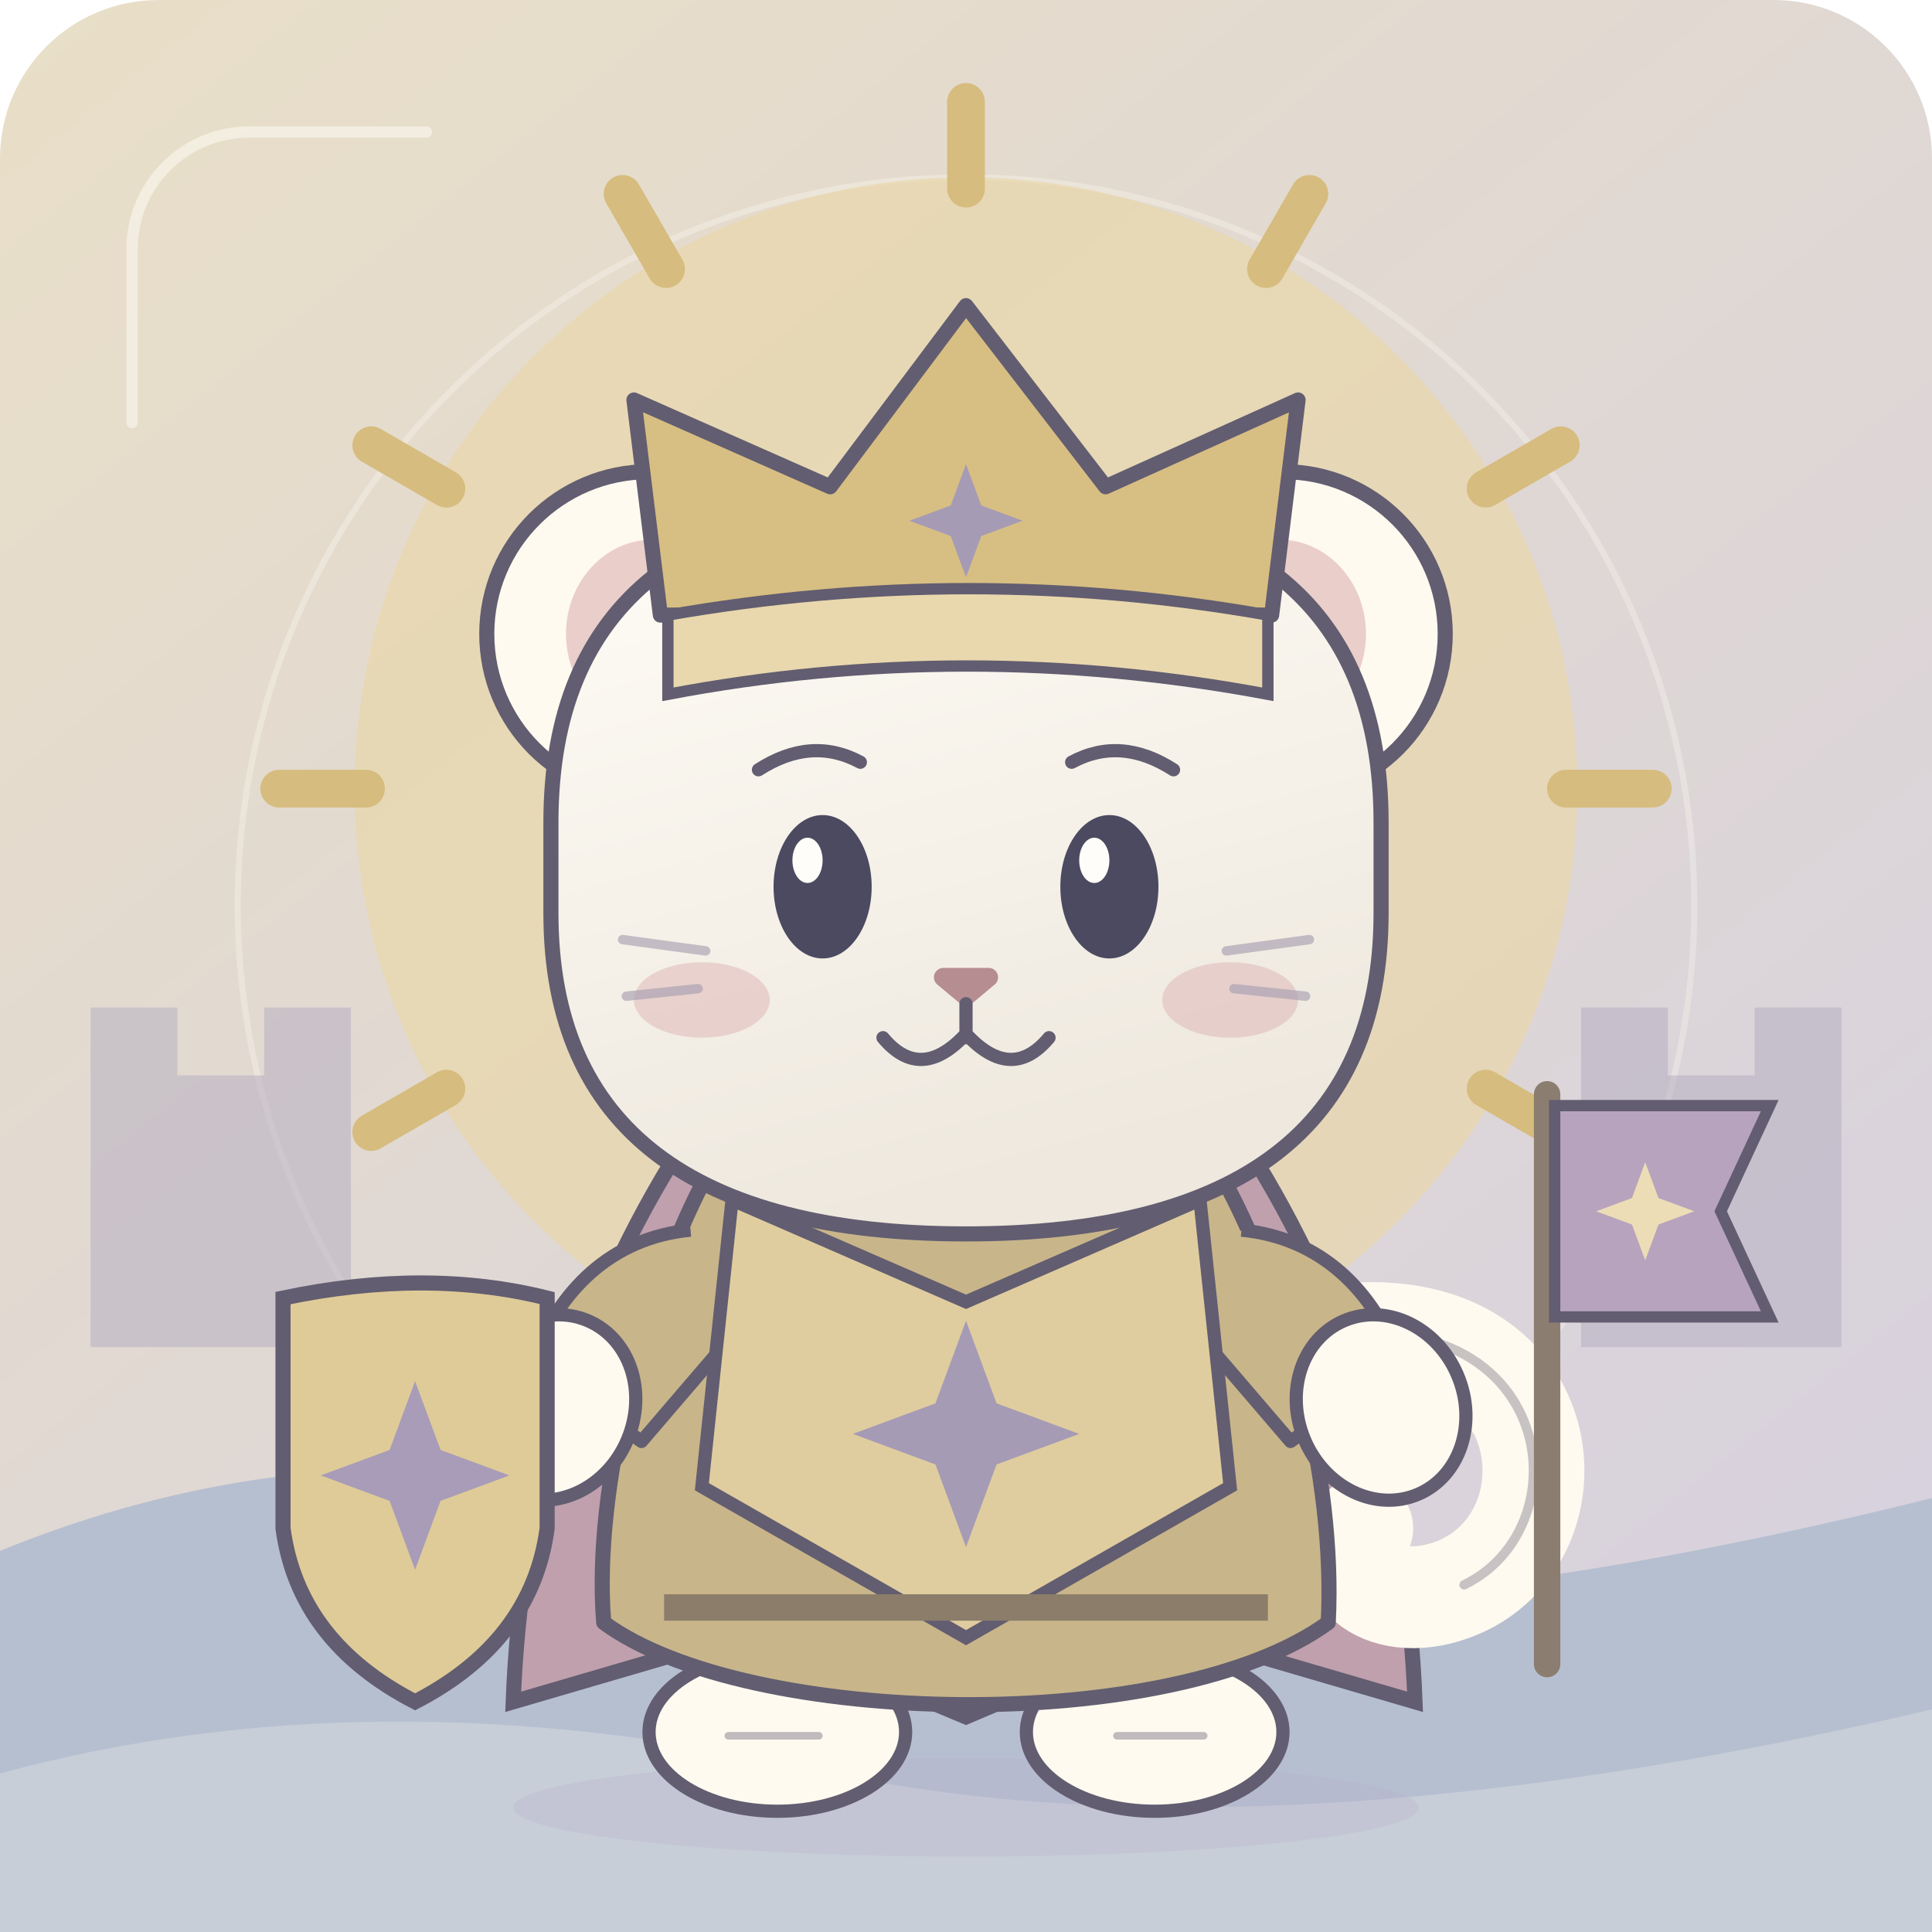
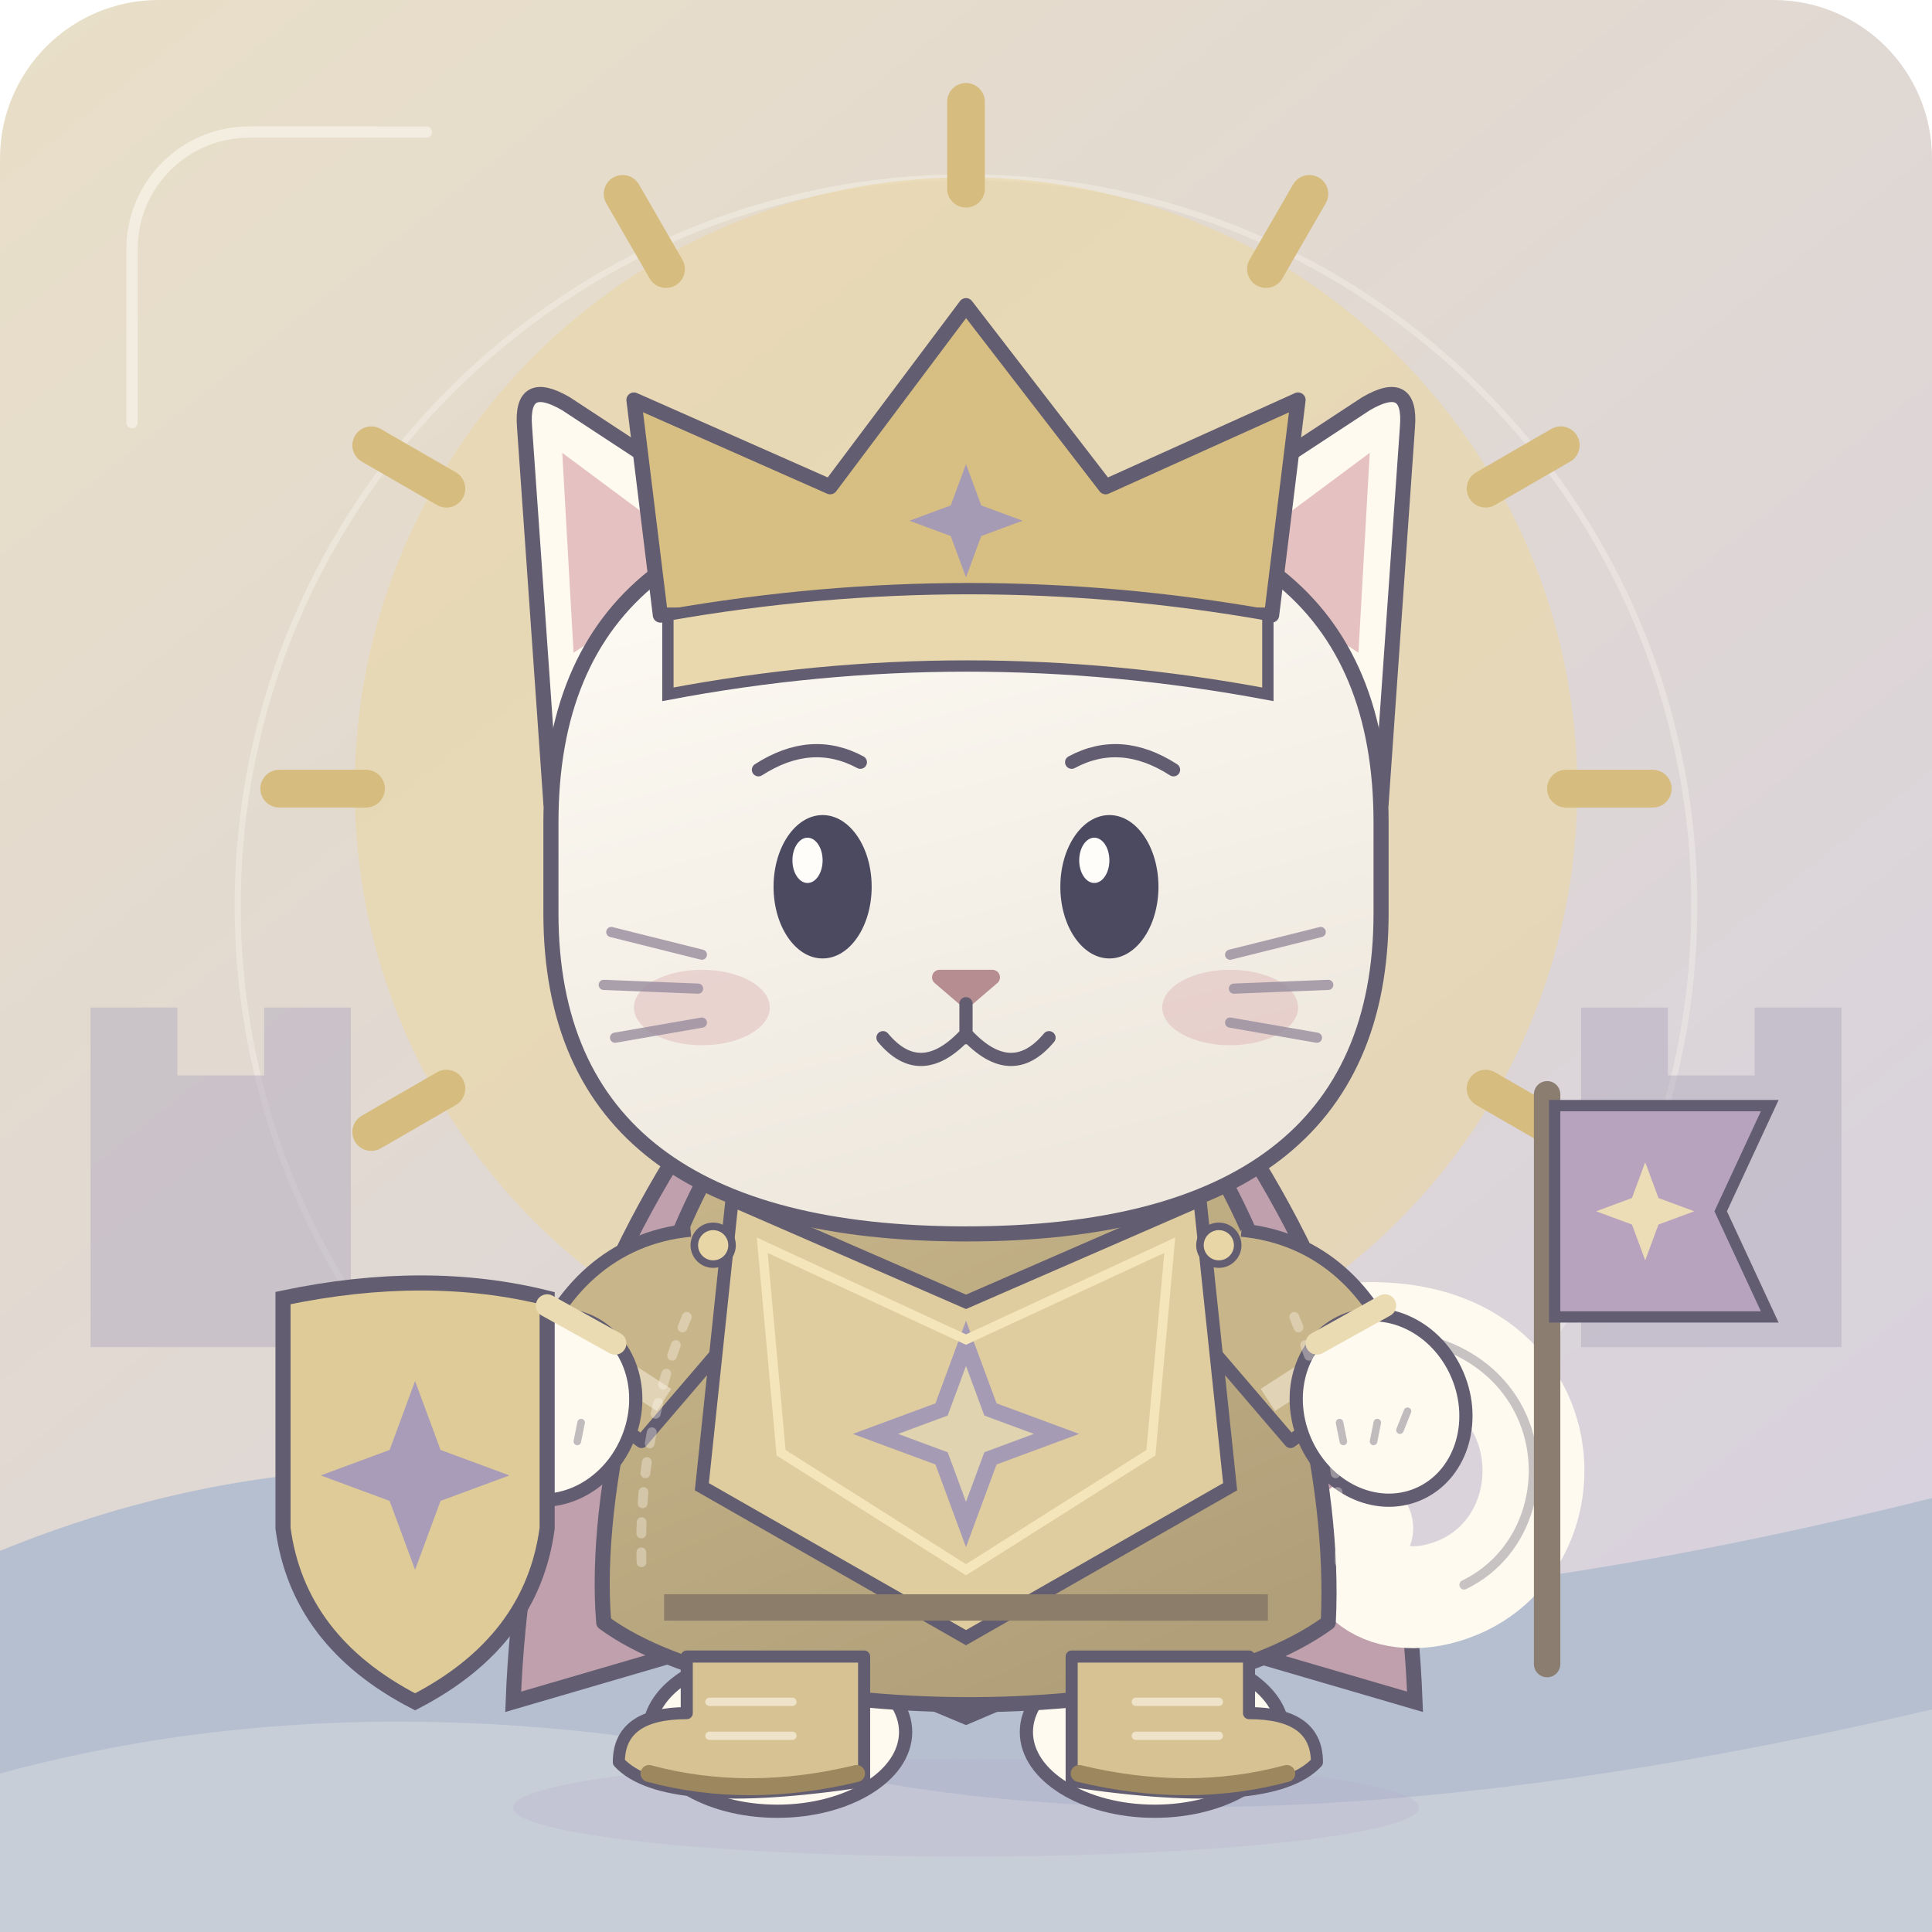
<svg xmlns="http://www.w3.org/2000/svg" width="512" height="512" viewBox="0 0 512 512" role="img" aria-labelledby="title">
  <defs>
    <linearGradient id="bg" x2=".8" y2="1">
      <stop stop-color="#e9dfc7" />
      <stop offset="1" stop-color="#d7d1df" />
    </linearGradient>
    <linearGradient id="fur" x2=".3" y2="1">
      <stop stop-color="#fffdf7" />
      <stop offset="1" stop-color="#eee8de" />
    </linearGradient>
    <linearGradient id="shine" x2="1" y2="1">
      <stop stop-color="#fff" stop-opacity=".7" />
      <stop offset="1" stop-color="#fff" stop-opacity="0" />
    </linearGradient>
  </defs>
  <rect width="512" height="512" rx="42" fill="url(#bg)" />
  <circle cx="256" cy="240" r="193" fill="none" stroke="#fffdf6" stroke-width="1.6" opacity=".3" />
  <circle cx="256" cy="209" r="162" fill="#ead7a7" opacity=".65" />
  <path d="M256 27v23" stroke="#d6bc7e" stroke-width="10" stroke-linecap="round" transform="rotate(0 256 209)" />
  <path d="M256 27v23" stroke="#d6bc7e" stroke-width="10" stroke-linecap="round" transform="rotate(30 256 209)" />
  <path d="M256 27v23" stroke="#d6bc7e" stroke-width="10" stroke-linecap="round" transform="rotate(60 256 209)" />
  <path d="M256 27v23" stroke="#d6bc7e" stroke-width="10" stroke-linecap="round" transform="rotate(90 256 209)" />
  <path d="M256 27v23" stroke="#d6bc7e" stroke-width="10" stroke-linecap="round" transform="rotate(120 256 209)" />
  <path d="M256 27v23" stroke="#d6bc7e" stroke-width="10" stroke-linecap="round" transform="rotate(150 256 209)" />
  <path d="M256 27v23" stroke="#d6bc7e" stroke-width="10" stroke-linecap="round" transform="rotate(180 256 209)" />
  <path d="M256 27v23" stroke="#d6bc7e" stroke-width="10" stroke-linecap="round" transform="rotate(210 256 209)" />
  <path d="M256 27v23" stroke="#d6bc7e" stroke-width="10" stroke-linecap="round" transform="rotate(240 256 209)" />
  <path d="M256 27v23" stroke="#d6bc7e" stroke-width="10" stroke-linecap="round" transform="rotate(270 256 209)" />
  <path d="M256 27v23" stroke="#d6bc7e" stroke-width="10" stroke-linecap="round" transform="rotate(300 256 209)" />
  <path d="M256 27v23" stroke="#d6bc7e" stroke-width="10" stroke-linecap="round" transform="rotate(330 256 209)" />
  <path d="M0 411Q103 369 207 408T512 397V512H0Z" fill="#b6bfd0" />
  <path d="M0 470Q99 443 216 469T512 453V512H0Z" fill="#fffdf4" opacity=".23" />
  <path d="M24 357v-90h23v18h23v-18h23v90m326 0v-90h23v18h23v-18h23v90" fill="#b1abc0" opacity=".5" />
  <ellipse cx="256" cy="479" rx="120" ry="13" fill="#b6abc7" opacity=".25" />
+   <defs>
+     <linearGradient id="coat" x2=".6" y2="1">
+       <stop stop-color="#c8b58a" />
+       <stop offset="1" stop-color="#b09f79" />
+     </linearGradient>
+   </defs>
  <path d="M178 308q-39 64-42 143l65-19 55 23 54-23 65 19q-3-79-42-143Z" fill="#c0a0ad" stroke="#625d70" stroke-width="4" />
  <path d="M332 359c78-26 91 44 56 61-19 9-35-2-27-15" fill="none" stroke="#fffaf0" stroke-width="27" stroke-linecap="round" />
  <path d="M332 359c78-26 91 44 56 61" fill="none" stroke="#625d70" stroke-width="2.5" stroke-linecap="round" opacity=".35" />
  <ellipse cx="206" cy="459" rx="34" ry="21" fill="#fffaf0" stroke="#625d70" stroke-width="3.5" />
  <ellipse cx="306" cy="459" rx="34" ry="21" fill="#fffaf0" stroke="#625d70" stroke-width="3.5" />
-   <path d="M186 314c-15 29-29 80-26 116 38 28 151 30 192 0 2-39-11-86-27-116Z" fill="#c8b58a" stroke="#625d70" stroke-width="4" stroke-linejoin="round" />
+   <path d="M186 314c-15 29-29 80-26 116 38 28 151 30 192 0 2-39-11-86-27-116Z" fill="url(#coat)" stroke="#625d70" stroke-width="4" stroke-linejoin="round" />
  <path d="M183 326c-21 2-35 16-42 35l29 21 30-35m129-21c21 2 35 16 42 35l-29 21-30-35" fill="#c8b58a" stroke="#625d70" stroke-width="3.5" stroke-linejoin="round" />
+   <path d="m145 351 31 20m160 0 31-20" stroke="#fff8ec" stroke-width="7" opacity=".45" />
  <ellipse cx="146" cy="373" rx="22" ry="25" transform="rotate(23 146 373)" fill="#fffaf0" stroke="#625d70" stroke-width="3.5" />
  <ellipse cx="366" cy="373" rx="22" ry="25" transform="rotate(-23 366 373)" fill="#fffaf0" stroke="#625d70" stroke-width="3.5" />
-   <path d="M193 460h24m79 0h23" stroke="#625d70" stroke-width="2" opacity=".4" stroke-linecap="round" />
+   <path d="m135 374 2 5m7-2 1 5m9-5-1 5m202-5 1 5m9-5-1 5m9-8-2 5M193 460h24m79 0h23" stroke="#625d70" stroke-width="2" opacity=".4" stroke-linecap="round" />
+   <path d="M182 349q-13 31-12 65m173-65q13 31 12 65" fill="none" stroke="#fffaf0" stroke-width="2.6" opacity=".35" stroke-dasharray="3 5" stroke-linecap="round" />
  <path d="m194 318 62 27 62-27 8 76-70 40-70-40Z" fill="#e0cd9f" stroke="#625d70" stroke-width="3.5" />
  <path d="M256 350l8.1 21.9 21.9 8.1-21.9 8.1-8.1 21.9-8.1-21.9-21.9-8.1 21.9-8.1Z" fill="#a69bb5" opacity="1" />
  <path d="M176 426h160" stroke="#8b7d6a" stroke-width="7" />
-   <circle cx="172" cy="168" r="43" fill="#fffaf0" stroke="#625d70" stroke-width="4" />
-   <circle cx="340" cy="168" r="43" fill="#fffaf0" stroke="#625d70" stroke-width="4" />
-   <ellipse cx="173" cy="168" rx="23" ry="25" fill="#d9a9ac" opacity=".55" />
-   <ellipse cx="339" cy="168" rx="23" ry="25" fill="#d9a9ac" opacity=".55" />
+   <path d="M146 213 139 113q-1-13 11-6l64 42Z" fill="#fffaf0" stroke="#625d70" stroke-width="4" stroke-linejoin="round" />
+   <path d="m298 149 64-42q12-7 11 6l-7 100Z" fill="#fffaf0" stroke="#625d70" stroke-width="4" stroke-linejoin="round" />
+   <path d="m152 173-3-53 39 29Z" fill="#d9a9ac" opacity=".68" />
+   <path d="m324 149 39-29-3 53Z" fill="#d9a9ac" opacity=".68" />
  <path d="M146 218c0-58 36-87 110-87s110 29 110 87v24c0 57-38 85-110 85s-110-28-110-85Z" fill="url(#fur)" stroke="#625d70" stroke-width="4" />
-   <path d="m238 150 9 16 9-15 9 15 9-16" fill="none" stroke="#b8aec5" stroke-width="5" stroke-linecap="round" stroke-linejoin="round" opacity=".75" />
+   <path d="m238 150 9 16 9-15 9 15 9-16" fill="none" stroke="#b8aec5" stroke-width="5" stroke-linecap="round" stroke-linejoin="round" opacity=".65" />
  <path d="M201 204q14-9 27-2m56 0q13-7 27 2" fill="none" stroke="#625d70" stroke-width="3.5" stroke-linecap="round" />
  <ellipse cx="218" cy="235" rx="13" ry="19" fill="#4c4a60" />
  <ellipse cx="294" cy="235" rx="13" ry="19" fill="#4c4a60" />
  <ellipse cx="214" cy="228" rx="4" ry="6" fill="#fffdf9" />
  <ellipse cx="290" cy="228" rx="4" ry="6" fill="#fffdf9" />
-   <ellipse cx="186" cy="265" rx="18" ry="10" fill="#d9a9ac" opacity=".43" />
-   <ellipse cx="326" cy="265" rx="18" ry="10" fill="#d9a9ac" opacity=".43" />
-   <path d="m250 259 6 5 6-5Z" fill="#b68d91" stroke="#b68d91" stroke-width="5" stroke-linejoin="round" />
+   <ellipse cx="186" cy="267" rx="18" ry="10" fill="#d9a9ac" opacity=".4" />
+   <ellipse cx="326" cy="267" rx="18" ry="10" fill="#d9a9ac" opacity=".4" />
+   <path d="m249 259 7 6 7-6Z" fill="#b68d91" stroke="#b68d91" stroke-width="4" stroke-linejoin="round" />
  <path d="M256 266v9m0-1q-12 13-22 1m22-1q12 13 22 1" fill="none" stroke="#625d70" stroke-width="3.5" stroke-linecap="round" />
-   <path d="M165 249l22 3m-21 12 19-2m162-13-22 3m21 12-19-2" stroke="#a8a0b1" stroke-width="2.5" stroke-linecap="round" opacity=".65" />
+   <path d="m162 247 24 6m-26 8 25 1m-22 13 23-4m164-24-24 6m26 8-25 1m22 13-23-4" stroke="#978c9e" stroke-width="2.7" stroke-linecap="round" opacity=".8" />
  <path d="m175 163-7-57 52 23 36-48 37 48 51-23-7 57Z" fill="#d7be83" stroke="#625d70" stroke-width="4" stroke-linejoin="round" />
  <path d="M177 163q80-14 159 0v21q-80-15-159 0Z" fill="#e9d8ad" stroke="#625d70" stroke-width="3" />
  <path d="M256 123l4.05 10.95 10.95 4.05-10.95 4.05-4.05 10.95-4.05-10.95-10.95-4.05 10.95-4.05Z" fill="#a69bb5" opacity="1" />
  <path d="M75 344q38-8 70 0v61q-4 30-35 46-31-16-35-46Z" fill="#dfcb98" stroke="#625d70" stroke-width="4" />
  <path d="M110 366l6.75 18.25 18.25 6.75-18.25 6.75-6.75 18.25-6.75-18.25-18.25-6.75 18.25-6.75Z" fill="#a89cb8" opacity="1" />
  <path d="M410 290v151" stroke="#8b7e70" stroke-width="7" stroke-linecap="round" />
  <path d="M412 293h57l-13 28 13 28h-57Z" fill="#b7a3bd" stroke="#625d70" stroke-width="3" />
  <path d="M436 308l3.51 9.49 9.49 3.51-9.49 3.51-3.51 9.49-3.51-9.49-9.49-3.51 9.49-3.51Z" fill="#edddb6" opacity="1" />
+   <path d="M182 439v15q-18 0-18 13 12 13 65 5v-33Zm102 0v33q53 8 65-5 0-13-18-13v-15Z" fill="#d7c293" stroke="#625d70" stroke-width="3.2" stroke-linejoin="round" />
+   <path d="M172 470q26 7 55 0m59 0q29 7 55 0" fill="none" stroke="#9c875e" stroke-width="4.5" stroke-linecap="round" />
+   <path d="M188 451h22m-22 9h22m91-9h22m-22 9h22" stroke="#f8f1df" stroke-width="2.2" opacity=".7" stroke-linecap="round" />
+   <path d="m202 330 54 25 54-25-5 55-49 31-49-31Z" fill="none" stroke="#f5e5bb" stroke-width="2.5" />
+   <path d="M256 362l4.86 13.14 13.14 4.86-13.14 4.86-4.86 13.14-4.86-13.14-13.14-4.86 13.14-4.86Z" fill="#dfd3b0" opacity="1" />
+   <path d="m145 346 18 10m186 0 18-10" stroke="#eadbb3" stroke-width="6" stroke-linecap="round" />
+   <circle cx="189" cy="330" r="5" fill="#e9d6a6" stroke="#625d70" stroke-width="2" />
+   <circle cx="323" cy="330" r="5" fill="#e9d6a6" stroke="#625d70" stroke-width="2" />
  <path d="M35 112V66a31 31 0 0 1 31-31h47" fill="none" stroke="#fffdf7" stroke-width="3" opacity=".5" stroke-linecap="round" />
</svg>
